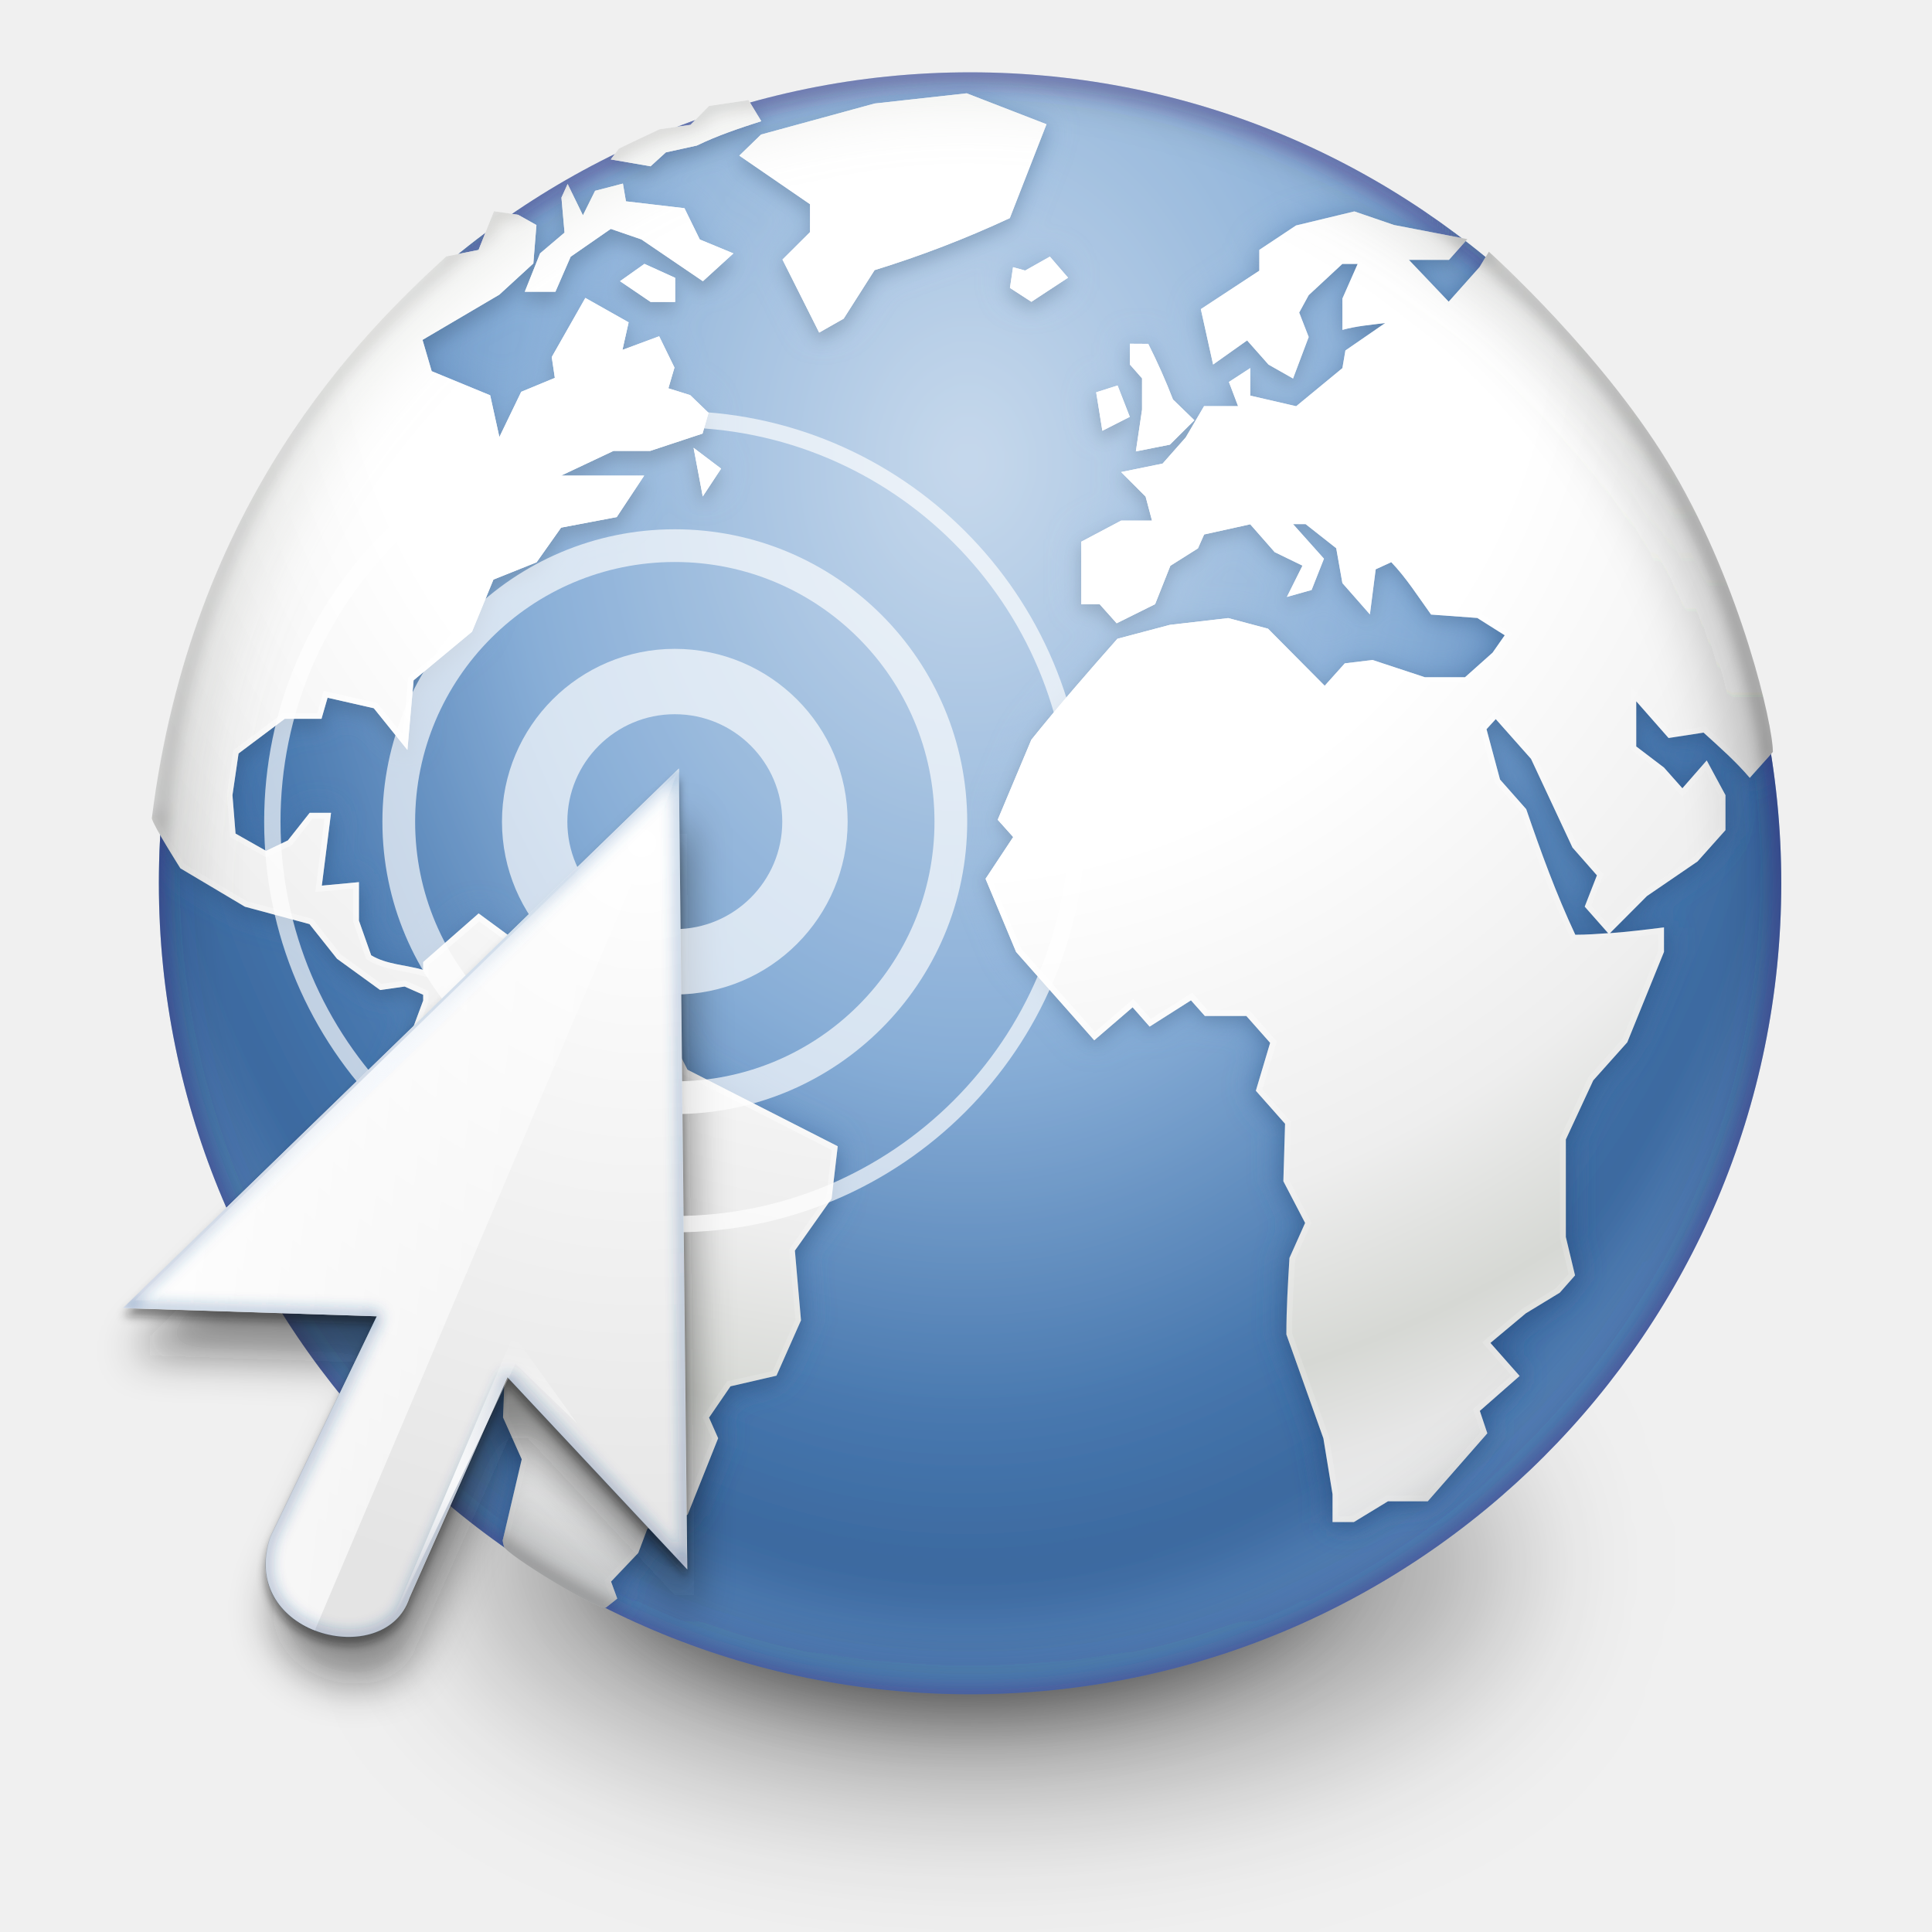
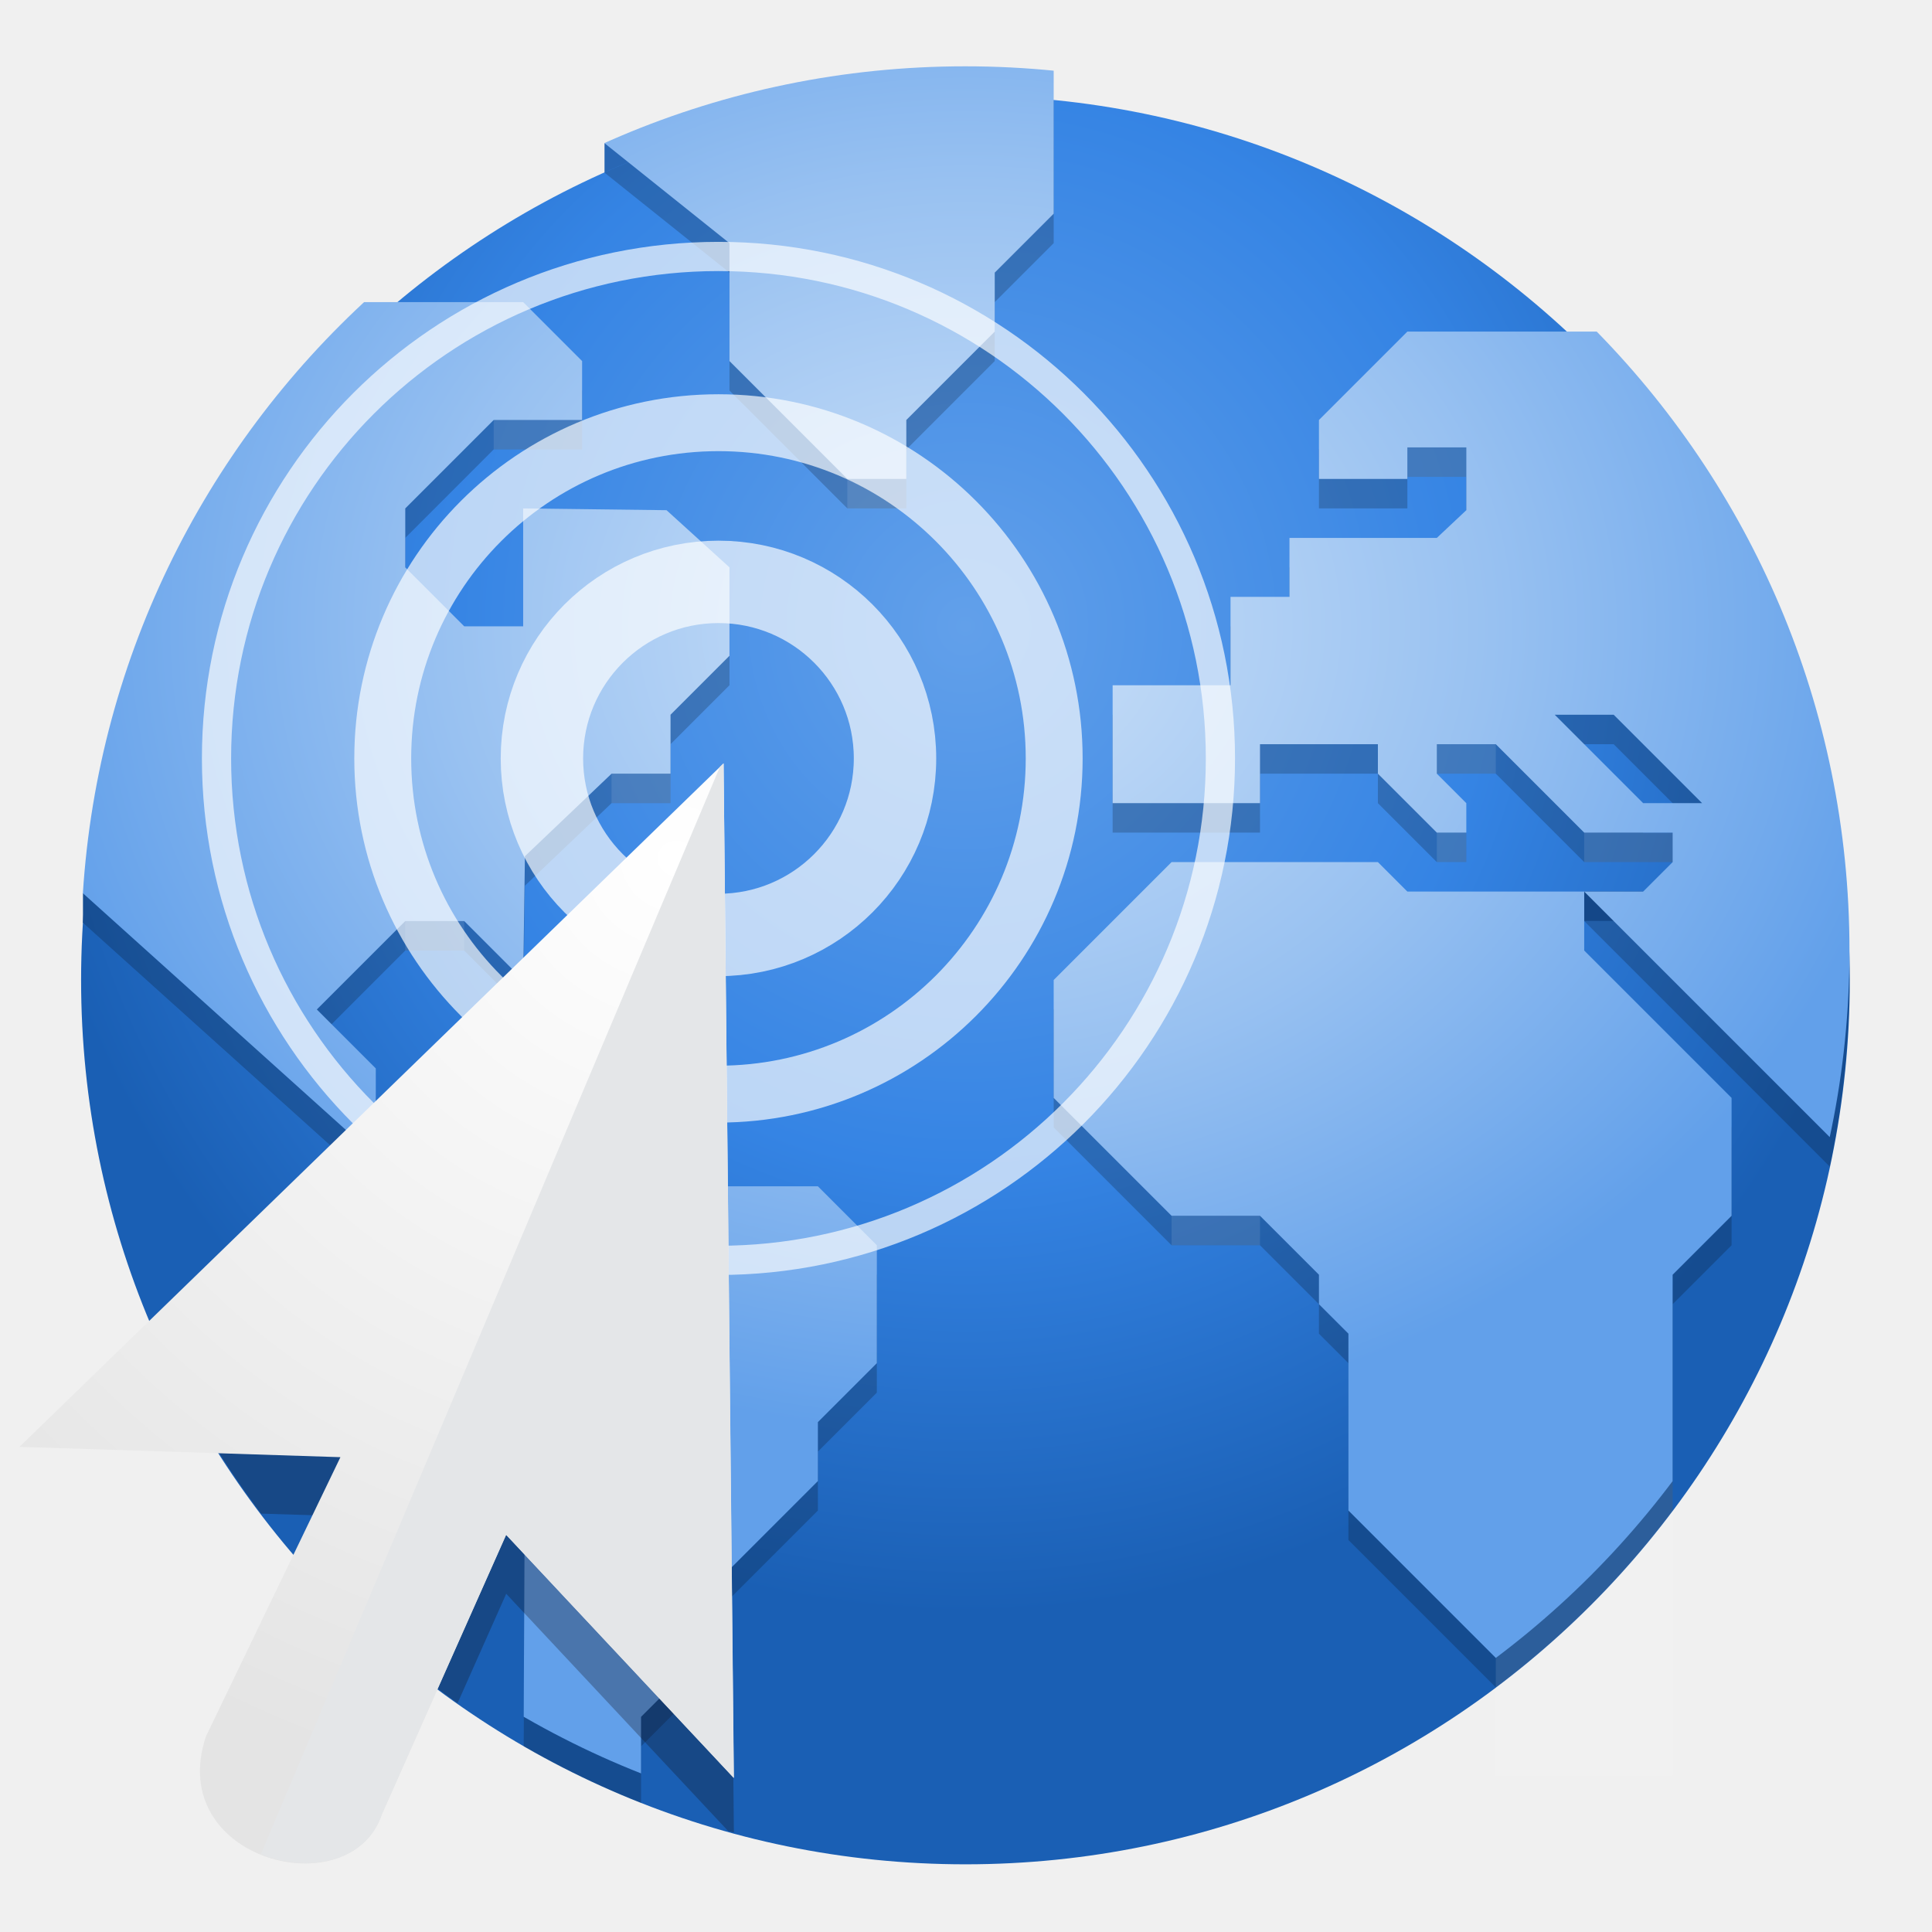
- <svg xmlns="http://www.w3.org/2000/svg" xmlns:xlink="http://www.w3.org/1999/xlink" viewBox="27 87 500 500">
-   <linearGradient id="A" gradientUnits="userSpaceOnUse">
-     <stop offset="0" />
-     <stop offset="1" stop-opacity=".3" />
-   </linearGradient>
-   <clipPath id="B">
-     <use xlink:href="#g" />
+ <svg xmlns="http://www.w3.org/2000/svg" xmlns:xlink="http://www.w3.org/1999/xlink" viewBox="-1.5 -2.5 131.1 131.1">
+   <clipPath id="a">
+     <circle cx="64" cy="236" r="60" />
  </clipPath>
-   <radialGradient id="C" cx="141.29" cy="135.01" r="75.29" gradientTransform="matrix(1.6161 0 0 1.61566 -90.75 -105.68)" gradientUnits="userSpaceOnUse">
-     <stop offset="0" stop-color="#c7d9ec" />
-     <stop offset=".44" stop-color="#88aed7" />
-     <stop offset=".71" stop-color="#4676ad" />
-     <stop offset="1" stop-color="#2e5990" />
+   <radialGradient id="b" cx="256" cy="-46.42" gradientTransform="matrix(1.08446 0 0 1.11651 -21.62 6.22)" gradientUnits="userSpaceOnUse" r="224">
+     <stop offset="0" stop-color="#62a0ea" />
+     <stop offset=".55" stop-color="#3584e4" />
+     <stop offset="1" stop-color="#1a5fb4" />
  </radialGradient>
-   <filter id="D" width="1.07" height="1.07" x="-.04" y="-.04">
-     <feGaussianBlur stdDeviation="3.23" />
-   </filter>
-   <filter id="E" width="1.05" height="1.05" x="-.02" y="-.02">
-     <feGaussianBlur stdDeviation="2.08" />
-   </filter>
-   <radialGradient id="F" cx="143.78" cy="133.06" r="75.29" gradientTransform="matrix(1.8357 .00481 -.0063 2.40266 -118 -221.21)" gradientUnits="userSpaceOnUse">
-     <stop offset="0" stop-color="#c7d9ec" />
-     <stop offset=".44" stop-color="#88aed7" />
-     <stop offset=".71" stop-color="#4676ad" />
-     <stop offset=".82" stop-color="#3b689e" />
-     <stop offset=".93" stop-color="#6491c8" />
-     <stop offset="1" stop-color="#2e5990" />
+   <radialGradient id="c" cx="46.51" cy="236.83" gradientTransform="matrix(.29041 -.00079 .00067 .24464 50.34 156.1)" gradientUnits="userSpaceOnUse" r="224">
+     <stop offset="0" stop-color="#cee2f8" />
+     <stop offset=".55" stop-color="#98c1f1" />
+     <stop offset="1" stop-color="#62a0ea" />
  </radialGradient>
-   <radialGradient id="G" cx="-558.92" cy="149.78" r="75.27" gradientTransform="matrix(1.33013 0 0 1.43495 182.74 -62.24)" xlink:href="#A" />
-   <filter id="H" width="1.02" height="1.02" x="-.01" y="-.01">
-     <feGaussianBlur stdDeviation=".73" />
-   </filter>
-   <clipPath id="I">
-     <path d="M277.18-188.85l-23.84 2.64-29.38 8.03-5.63 5.46 18.3 12.57v7.22l-7.13 7.1 9.5 18.9 6.34-3.6 8-12.56a273.48 273.48 0 0 0 35-13.46l9.5-24.3zm-56.47 1.76l-10.2 1.5-4.8 4.9-8 1.14-7.1 3.34-3.44 1.67-2.1 2.8 10.3 1.78 3.95-3.6 8-1.76c5.46-2.64 10.95-4.46 16.7-6.32zm-32.5 21.6l-7.2 1.87-3.15 6.34-3.96-8.1-1.6 3.53.8 9.05-6.33 5.37-3.96 9.94h7.93l3.95-9.07 10.38-7.2 7.92 2.72 15.92 10.82 7.9-7.2-8.7-3.6-3.97-8.1L189-160.9zm-33.4 7.2l-3.96 9.97-8.36 1.68c-21.9 20.04-66 63.5-76.2 145.44.4 1.9 7.4 12.92 7.4 12.92l16.7 9.94 16.7 4.5 7.12 8.96 11.17 8.1 6.34-.9 4.8 2.12v1.5L130.16 63l-4.75 7.2 1.56 3.6L123 87.26l14.24 26.12 14.33 12.58 6.34 8.97-.73 18.9 4.84 10.83-4.84 20.67c-.08.06-.2.38.26 1.93.6 2.07 24.8 16.92 26.4 15.75 1.56-1.2 2.9-2.3 2.9-2.3l-1.6-4.4 7.04-7.4 2.38-6.3 10.4-3.6 7.9-19.8-2.36-5.33 5.55-8.1 11.9-2.75 6.35-14.33-1.58-18.04 9.5-13.46 1.58-13.55-38.88-19.8-6.42-12.57-11.88-2.73-6.42-17.07-15.83 1.85-13.5-9.93-14.35 12.58V38c-4.33-1.25-9.6-1.4-13.46-3.78l-3.17-8.97V15.3l-9.6.9 2.38-18.84h-5.53L101.5 4.5l-5.64 2.7-7.9-4.47-.8-9.94L88.74-18l11.96-8.97h9.5l1.58-5.46 11.96 2.72 8.7 10.8 1.6-18.03 15.12-12.57L154.7-63l11.17-4.48 6.34-8.97 14.4-2.73 7.1-10.73h-21.5l13.57-6.4h9.5l13.54-4.48 1.55-5.37-4.75-4.58-5.64-1.77 1.57-5.36-3.96-8.1-9.5 3.52 1.6-7.13-11.2-6.32-8.7 15.3.8 5.4-8.7 3.6-5.65 11.7-2.38-10.8-15.14-6.24-2.37-8.1 19.88-11.7 8.8-8.07.8-9.95-4.73-2.65-6.42-.96zm222.7 0l-15.1 3.64-9.5 6.32v5.38L337.77-133l3.18 14.34 8.8-6.24 5.54 6.26 6.35 3.6 4.05-10.74-2.46-6.33 2.46-4.5 8.7-8.08h3.97l-3.95 8.96v8.1c3.65-1 7.35-1.3 11.08-1.77l-10.3 7.1-.78 4.57-11.96 9.86-11.87-2.74v-7.14l-5.54 3.6 2.37 6.26h-8.8l-4.75 8.1-5.97 6.76-10.74 2.2 6.33 6.34 1.66 6.23h-8l-10.3 5.45v16.18h4.75l4.4 4.93 9.95-4.94 3.95-9.94 7.14-4.5 1.6-3.6 11.93-2.63 6.32 7.2 7.2 3.5-4.04 8.1 6.4-1.8 3.2-8.1-8-8.95h3.25l7.92 6.24 1.6 9.03 7.12 8.1 1.5-11.67 4.03-1.85c3.93 4.1 6.98 8.97 10.3 13.56l11.96.88 7.1 4.48-3.15 4.5-7.13 6.36h-10.37L382.2-42.2l-7.17.87-5.2 5.8-14.67-14.77-10.3-2.74-15.13 1.76-13.55 3.6c-7.6 8.6-15.1 17.2-22.27 26.13l-8.7 20.7 4 4.48-7.15 10.8 7.9 18.93 20.23 22.87 9.93-8.54 4.4 5 10.7-6.8 3.6 4.05h10.74l6.15 6.95-3.7 12.4 7.56 8.54-.44 14.87 5.63 10.8-4.05 9.05c-.4 6.63-.8 13.18-.8 19.8l9.58 26.9 2.37 14.45v7.2h5.54l8.8-5.36h10.3l15.42-17.6-1.94-5.8 10.3-9.04-7.56-8.55 9.15-7.65 8.8-5.35 3.95-4.48-2.38-9.94V81.9l7.1-15.3 8.8-9.85 9.5-23.4V27c-4.74.6-9.35 1.16-13.98 1.5l9.57-9.6 13.1-8.96 7.22-8.1v-9.06l-4.85-8.98-6.3 7.2-4.76-5.36-7.18-5.46V-31.5l8.36 9.5 9.06-1.4c4.16 3.78 8.3 7.4 11.96 11.7l5.98-6.7c0-7.14-8.16-42.4-25.6-72.3-17.4-29.86-47.9-57.16-47.9-57.16l-2.4 3.96-8 8.97-10.3-10.82H402l4.75-5.36-19-3.67zm-78.8 11.7l-6.4 3.6-3.14-.86-.8 5.36 5.55 3.6 9.5-6.24zm-104.93 1.88l-6.32 4.48 7.93 5.38h6.34v-6.25zm125.62 20.67v5.36l3.16 3.6v8.1l-1.6 10.8 8.8-1.74 6.35-6.32-5.54-5.37a162.17 162.17 0 0 0-6.4-14.4zm-3.17 10.8l-5.54 1.77 1.6 9.95 7.1-3.6zM206.5-97.1l2.37 12.58 4.75-7.2zm207.6 70.2l9.13 10.3 10.72 22.94 6.33 7.2-3.16 8.1 6.07 6.87c-2.8.2-5.6.4-8.5.4-5-10.68-8.88-21.38-12.7-32.5l-6.78-7.67-3.5-13.02z" />
-   </clipPath>
-   <radialGradient id="J" cx="246.31" cy="-71.05" r="211.17" gradientTransform="matrix(.91939 0 0 .859 19.5 -4.05)" gradientUnits="userSpaceOnUse">
-     <stop offset="0" stop-color="#fff" />
-     <stop offset=".4" stop-color="#fff" />
-     <stop offset="1" stop-opacity=".14" stop-color="#fff" />
-   </radialGradient>
-   <radialGradient id="K" cx="15.12" cy="63.97" r="12.29" gradientTransform="scale(1.64399 .60828)" xlink:href="#A" />
-   <radialGradient id="L" cx="15.12" cy="63.97" r="12.29" gradientTransform="matrix(7.79389 0 0 3.34878 158.2 -24.73)" xlink:href="#A" />
-   <filter id="M" width="1.29" height="1.79" x="-.15" y="-.39">
-     <feGaussianBlur stdDeviation="2.45" />
-   </filter>
-   <filter id="N" width="1.22" height="1.52" x="-.11" y="-.26">
-     <feGaussianBlur stdDeviation="8.91" />
-   </filter>
-   <filter id="O" width="1.04" height="1.02" x="-.02" y="-.01">
-     <feGaussianBlur stdDeviation=".56" />
-   </filter>
-   <filter id="P" width="1.18" height="1.11" x="-.09" y="-.06">
-     <feGaussianBlur stdDeviation="2.69" />
-   </filter>
-   <radialGradient id="Q" cx="17.81" cy="24.15" r="9.13" gradientTransform="matrix(11.20315 0 0 10.73893 234.8 -86.65)" gradientUnits="userSpaceOnUse">
+   <radialGradient id="d" cx="17.81" cy="24.15" gradientTransform="matrix(7.42904 0 0 7.1212 -87.91 43.75)" gradientUnits="userSpaceOnUse" r="9.13">
    <stop offset="0" stop-color="#fff" />
    <stop offset="1" stop-color="#e4e4e4" />
  </radialGradient>
-   <linearGradient id="R" gradientUnits="userSpaceOnUse">
-     <stop offset="0" stop-color="#fff" />
-     <stop offset="1" stop-opacity="0" stop-color="#fff" />
-   </linearGradient>
-   <linearGradient id="S" x1="367.11" x2="461.06" y1="218.87" y2="229.83" xlink:href="#R" />
-   <linearGradient id="T" x1="13.58" x2="13.58" y1="40.47" y2="17.34" gradientUnits="userSpaceOnUse">
-     <stop offset="0" stop-color="#204a87" />
-     <stop offset="1" stop-color="#3f7ab9" />
-   </linearGradient>
-   <clipPath id="U">
-     <use xlink:href="#h" />
-   </clipPath>
-   <filter id="V">
-     <feGaussianBlur stdDeviation=".22" />
-   </filter>
-   <radialGradient id="W" cx="83.5" cy="203.88" r="12.25" gradientTransform="matrix(2.10204 0 0 1.56122 238.19 -62.78)" xlink:href="#R" />
-   <radialGradient id="X" cx="142.66" cy="131.35" r="75.29" gradientTransform="matrix(4.70409 0 0 4.7028 -399.11 -760.26)" gradientUnits="userSpaceOnUse">
-     <stop offset="0" stop-color="#fff" />
-     <stop offset=".44" stop-color="#fff" />
-     <stop offset=".71" stop-color="#eee" />
-     <stop offset=".84" stop-color="#d6d8d4" />
-     <stop offset=".91" stop-color="#e6e6e6" />
-     <stop offset="1" stop-color="#ebedee" />
-   </radialGradient>
-   <filter id="Y" width="1.03" height="1.03" x="-.02" y="-.02">
-     <feGaussianBlur stdDeviation="1.06" />
-   </filter>
-   <linearGradient id="Z" x1="288.56" x2="208.65" y1="70.55" y2="-149.36" gradientUnits="userSpaceOnUse">
-     <stop offset="0" />
-     <stop offset="1" stop-color="#babdb6" />
-   </linearGradient>
-   <filter id="a" width="1.1" height="1.1" x="-.05" y="-.05">
-     <feGaussianBlur stdDeviation="9.03" />
-   </filter>
-   <filter id="b" width="1.02" height="1.02" x="-.01" y="-.01">
-     <feGaussianBlur stdDeviation="2.1" />
-   </filter>
-   <linearGradient id="c" x1="299.52" x2="-61.79" y1="137.53" y2="-311" gradientUnits="userSpaceOnUse">
-     <stop offset="0" />
-     <stop offset="1" stop-opacity="0" />
-   </linearGradient>
-   <radialGradient id="d" cx="126" cy="63.22" r="70" gradientTransform="matrix(1 0 0 .97143 0 1.59)" gradientUnits="userSpaceOnUse">
-     <stop offset="0" stop-color="#f5f8fc" />
-     <stop offset="1" stop-opacity=".17" stop-color="#fff" />
-   </radialGradient>
-   <filter id="e" width="1.05" height="1.05" x="-.02" y="-.02">
-     <feGaussianBlur stdDeviation="2.6" />
-   </filter>
-   <g transform="translate(0 300)">
-     <ellipse cx="276" cy="189.48" fill="url(#L)" filter="url(#N)" opacity=".87" rx="95.93" ry="41.22" />
-     <ellipse cx="24.85" cy="38.91" fill="url(#K)" filter="url(#M)" opacity=".63" rx="20.2" ry="7.48" transform="matrix(7.05125 0 0 8.18835 106.78 -126.6)" />
-     <g clip-path="url(#B)" transform="matrix(1.95236 0 0 1.95236 -5.72 -287.12)">
-       <path fill="url(#F)" d="M275.42 155.05c0 71.82-58.23 130.04-130.06 130.04C73.52 285.1 15.3 226.8 15.3 155c0-71.78 58.2-130 130.02-130S275.4 83.2 275.4 155.03z" filter="url(#e)" />
-       <use xlink:href="#g" y="-1" fill="none" stroke="#0f2341" stroke-width="1.02" filter="url(#D)" />
-       <path fill="url(#C)" d="M144.9 50.34l-12.2 1.35-15.06 4.1-2.88 2.8 9.37 6.42v3.7l-3.65 3.64 4.87 9.7 3.24-1.86 4.1-6.43c6.3-1.92 11.9-4.1 17.9-6.87l4.85-12.42zm-28.92.9l-5.23.76-2.48 2.48-4.1.6-3.65 1.7-1.75.85-1.08 1.45 5.2.9 2.03-1.85 4.1-.9c2.8-1.37 5.6-2.3 8.56-3.26zM99.3 62.27l-3.7.95-1.6 3.24-2.04-4.14-.8 1.8.4 4.64-3.25 2.75-2 5.1h4.1l2-4.6 5.3-3.7 4.06 1.4 8.16 5.53 4.08-3.7-4.46-1.85-2.02-4.15-7.75-.9zm-17.1 3.7l-2.04 5.1-4.28.84c-11.2 10.3-33.77 32.6-39.02 74.58.2.97 3.78 6.62 3.78 6.62l8.56 5.1 8.56 2.3 3.65 4.57 5.78 4.14 3.24-.44 2.43 1.08v.77l-3.24 8.73-2.43 3.7.8 1.85-2.02 6.9 7.3 13.37 7.35 6.45 3.23 4.6-.4 9.66 2.45 5.54L83.4 242c-.04.02-.1.2.13 1 .3 1.04 13.07 8.1 13.88 7.5.8-.6 1.5-1.18 1.5-1.18l-.8-2.25 3.26-3.25 1.2-3.25 5.33-1.85 4.04-10.14-1.2-2.75 2.83-4.15 6.12-1.4 3.24-7.35-.8-9.25 4.86-6.9.8-6.94-19.9-10.12-3.3-6.44-6.08-1.4-3.3-8.74-8.1.93-6.94-5.1-7.35 6.45v1.04c-2.2-.64-4.9-.73-6.9-1.94l-1.6-4.6v-5.1l-4.9.46 1.2-9.64H57.8l-2.85 3.65-2.87 1.4-4.05-2.3-.4-5.1.8-5.5 6.13-4.6h4.87l.8-2.8 6.13 1.4 4.46 5.5.8-9.26 7.75-6.45 2.82-6.95 5.7-2.3 3.23-4.6 7.34-1.4 3.65-5.48h-11l6.95-3.25h4.85l6.94-2.3.8-2.75-2.43-2.35-2.88-.9.8-2.75-2.03-4.15-4.87 1.8.8-3.65-5.7-3.24-4.47 7.84.4 2.75-4.5 1.84-2.9 5.97-1.2-5.54-7.75-3.2-1.2-4.1 10.2-5.9 4.5-4.16.4-5.1-2.43-1.34-3.3-.5zm114.06 0l-7.75 1.84-4.8 3.3v2.75l-7.75 5.1 1.63 7.34 4.5-3.2 2.84 3.2 3.24 1.83 2.08-5.5L189 79.4l1.27-2.3 4.45-4.16h2.02l-2.04 4.6v4.14c1.87-.5 3.76-.66 5.67-.9l-5.3 3.65-.4 2.33-6.14 5.02-6.1-1.4V86.7l-2.84 1.85 1.2 3.2h-4.5l-2.43 4.14-3.06 3.4-5.5 1.14 3.25 3.23.86 3.2h-4.1l-5.26 2.8v8.3h2.43l2.25 2.53 5.1-2.5 2.02-5.1 3.64-2.3.8-1.84 6.14-1.35 3.24 3.7 3.7 1.8-2.07 4.16 3.3-.9 1.6-4.14-4.1-4.6h1.66l4.06 3.2.8 4.66 3.66 4.14.8-6 2.08-.92c2 2.06 3.57 4.56 5.27 6.9l6.1.46 3.64 2.3-1.62 2.3-3.64 3.24h-5.3l-6.95-2.3-3.64.46-2.64 2.97-7.5-7.55-5.28-1.4-7.75.9-6.94 1.85c-3.9 4.4-7.73 8.8-11.4 13.4L149 146.6l2.03 2.3-3.65 5.53 4.06 9.68 10.36 11.77 5.1-4.37 2.24 2.56 5.5-3.47 1.84 2.05h5.5l3.15 3.56-1.94 6.36 3.8 4.37-.2 7.64 2.9 5.5-2.08 4.64c-.2 3.4-.4 6.75-.4 10.14l4.9 13.8 1.22 7.4v3.7h2.84l4.5-2.77h5.3l7.92-9-1-2.98 5.28-4.65-3.83-4.36 4.7-3.93 4.5-2.73 2-2.3-1.2-5.1V189l3.64-7.84 4.5-5.05 4.86-11.92v-3.25c-2.43.3-4.8.6-7.17.77l4.9-4.9 6.7-4.6 3.7-4.17v-4.64c-.8-1.56-1.67-3.08-2.5-4.6l-3.24 3.7-2.43-2.77-3.65-2.8v-5.97l4.26 4.86 4.64-.73c2.14 1.93 4.27 3.8 6.14 6l3.06-3.45c0-3.67-4.2-21.73-13.14-37.04-8.93-15.3-24.56-29.3-24.56-29.3l-1.2 2.03-4.1 4.6-5.28-5.52h5.27l2.4-2.74-9.74-1.84zm-40.37 6l-3.3 1.83-1.6-.45-.4 2.74 2.82 1.8 4.87-3.2zm-53.8.93l-3.25 2.3 4.05 2.75h3.25v-3.2zm64.33 10.6v2.74l1.63 1.84v4.14l-.8 5.54 4.5-.9 3.24-3.24-2.83-2.75a75.97 75.97 0 0 0-3.27-7.4zm-1.62 5.53l-2.83.9.8 5.1 3.67-1.86zm-56.17 8.3l1.22 6.43 2.42-3.7zM215 133.26l4.7 5.27 5.5 11.76 3.23 3.7-1.63 4.1 3.1 3.5c-1.42.1-2.85.2-4.32.2-2.6-5.48-4.56-10.96-6.53-16.66l-3.47-3.93-1.8-6.66z" filter="url(#E)" />
-       <path fill="url(#G)" d="M-546.3 107l-8.55.96-10.55 2.9a.1.1 0 0 0-.05.02l-2 1.95a.1.1 0 0 0 0 .15l6.5 4.48v2.5l-2.52 2.5a.1.1 0 0 0-.02.12l3.4 6.78c-.01.055.025.11.08.12s.11-.025.12-.08l2.27-1.3a.1.1 0 0 0 .03-.03l2.84-4.48c4.4-1.4 8.36-2.9 12.54-4.9a.1.1 0 0 0 .05-.04l3.4-8.7a.1.1 0 0 0-.06-.15l-7.42-2.9a.1.1 0 0 0-.04 0zm-20.26.64l-3.66.54a.1.1 0 0 0-.05.03l-1.7 1.77-2.85.4a.1.1 0 0 0-.03 0l-2.56 1.2-1.3.6a.1.1 0 0 0-.02.04l-.76 1a.1.1 0 0 0 .06.17l3.7.63a.1.1 0 0 0 .1-.05l1.4-1.27 2.85-.64c1.97-.95 3.92-1.6 6-2.27a.1.1 0 0 0 .06-.16l-1.14-1.9a.1.1 0 0 0-.1-.04zm-11.67 7.73l-2.6.66a.1.1 0 0 0-.06.06l-1 2.03-1.32-2.72a.1.1 0 0 0-.18 0l-.58 1.27a.1.1 0 0 0 0 .05l.27 3.2-2.26 1.9a.1.1 0 0 0-.02.03l-.36.9.3-3.46a.1.1 0 0 0-.06-.1l-1.7-.94a.1.1 0 0 0-.04 0l-2.32-.35a.1.1 0 0 0-.1.07l-1.4 3.53c-.1.03-2.33.45-2.95.6a.1.1 0 0 0-.06.03c-7.82 7.2-23.66 22.82-27.34 52.24a.1.1 0 0 0 0 .03c.05.2.24.57.5 1.04l.9 1.56 1.27 2.07a.1.1 0 0 0 .05.05l6 3.57a.1.1 0 0 0 .03 0l5.96 1.6 2.54 3.2a.1.1 0 0 0 .02.02l4 2.9a.1.1 0 0 0 .07.02l2.25-.3 1.6.7v.46l-2.26 6.1-1.7 2.58a.1.1 0 0 0 0 .1l.55 1.28-1.4 4.8a.1.1 0 0 0 0 .07l5.1 9.37a.1.1 0 0 0 .03.05l5.15 4.5 2.24 3.18-.3 6.75a.1.1 0 0 0 0 .04l1.73 3.87-1.73 7.36c-.03.04-.04.1-.04.17 0 .13.04.3.12.58.02.1.08.16.16.24l.35.3c.26.2.63.45 1.07.73a66.51 66.51 0 0 0 6.47 3.54c.45.2.85.4 1.15.5.14.05.27.1.4.1.1.02.17.02.25-.03.6-.42 1.06-.8 1.06-.8a.1.1 0 0 0 0-.12l-.5-1.5 2.2-2.23a.1.1 0 0 0 0-.04l.85-2.2 3.7-1.3a.1.1 0 0 0 .05-.06l2.82-7.1a.1.1 0 0 0 0-.07l-.84-1.87 1.93-2.8 4.27-.98a.1.1 0 0 0 .06-.03l2.27-5.17a.1.1 0 0 0 0-.04l-.57-6.44 3.4-4.8a.1.1 0 0 0 0-.03l.58-4.88a.1.1 0 0 0-.03-.1l-13.9-7.08-2.3-4.5a.1.1 0 0 0-.08-.05l-4.2-.96-2.3-6.07a.1.1 0 0 0-.1-.05l-5.66.66-4.83-3.53a.1.1 0 0 0-.1 0l-5.14 4.5a.1.1 0 0 0-.05.08v.6c-1.5-.4-3.3-.5-4.6-1.3l-1.1-3.16v-3.57a.1.1 0 0 0-.13-.1l-3.3.3.82-6.64a.1.1 0 0 0-.1-.1h-2a.1.1 0 0 0-.08.02l-1.95 2.52-1.95.95-2.76-1.56-.28-3.5.56-3.8 4.25-3.18h3.37a.1.1 0 0 0 .1-.07l.54-1.86 4.15.95 3.1 3.85c.01.055.065.09.12.08s.09-.065.08-.12l.56-6.4 5.4-4.5a.1.1 0 0 0 .03-.02l1.97-4.8 3.96-1.6a.1.1 0 0 0 .06-.05l2.25-3.18 5.1-.97a.1.1 0 0 0 .07-.03l2.57-3.86a.1.1 0 0 0-.07-.13h-7.26l4.42-2.08h3.4l4.86-1.6a.1.1 0 0 0 .05-.08l.58-1.92a.1.1 0 0 0-.03-.1l-1.7-1.63a.1.1 0 0 0-.06-.03l-1.96-.6.54-1.84a.1.1 0 0 0 0-.05l-1.4-2.9a.1.1 0 0 0-.13-.03l-3.22 1.2.53-2.37a.1.1 0 0 0-.04-.1l-4-2.27a.1.1 0 0 0-.15.06l-3.1 5.5a.1.1 0 0 0-.03.04l.3 1.83-3.06 1.27a.1.1 0 0 0-.04.05l-1.9 3.92-.8-3.6a.1.1 0 0 0-.06-.07l-5.4-2.2-.8-2.8 7.05-4.13a.1.1 0 0 0 .04 0l3.1-2.86-.97 2.43a.1.1 0 0 0 .1.14h2.84a.1.1 0 0 0 .1-.05l1.4-3.23 3.66-2.52 2.77.95 5.7 3.88a.1.1 0 0 0 .12 0l2.82-2.6a.1.1 0 0 0-.03-.15l-3.1-1.28-1.4-2.87a.1.1 0 0 0-.08-.05l-5.35-.62-.27-1.54a.1.1 0 0 0-.1-.08zm67.9 2.58a.1.1 0 0 0-.03 0l-5.42 1.3a.1.1 0 0 0-.03 0l-3.4 2.28a.1.1 0 0 0-.1.1v1.86l-5.38 3.5a.1.1 0 0 0-.04.1l1.14 5.1a.1.1 0 0 0 .16.07l3.1-2.2 1.94 2.2a.1.1 0 0 0 .03 0l2.28 1.3a.1.1 0 0 0 .14-.06l1.4-3.84a.1.1 0 0 0 0-.07l-.84-2.24.86-1.53 3.1-2.87h1.22l-1.35 3.06a.1.1 0 0 0 0 .04v2.9a.1.1 0 0 0 .1.08c1.2-.32 2.38-.44 3.58-.58l-3.35 2.32a.1.1 0 0 0-.04.06l-.3 1.6-4.2 3.45-4.16-.95v-2.47a.1.1 0 0 0-.15-.1l-2 1.3a.1.1 0 0 0-.04.12l.8 2.1h-3a.1.1 0 0 0-.1.05l-.72 1.28-1.95-1.9c-.7-1.8-1.48-3.47-2.3-5.17a.1.1 0 0 0-.1-.04h-1.7a.1.1 0 0 0-.1.1v1.92a.1.1 0 0 0 0 .05l1.1 1.26v2.86l-.55 3.88a.1.1 0 0 0 .13.1l3.16-.6a.1.1 0 0 0 .07 0l2-2.04-.7 1.22-2.13 2.4-3.8.8a.1.1 0 0 0-.06.15l2.26 2.26.57 2.1h-2.8a.1.1 0 0 0-.03 0l-3.7 1.95a.1.1 0 0 0-.05.1v5.8a.1.1 0 0 0 .1.1h1.64l1.54 1.73a.1.1 0 0 0 .1 0l3.6-1.76a.1.1 0 0 0 .05-.05l1.4-3.54 2.54-1.6a.1.1 0 0 0 .03-.04l.55-1.26 4.2-.9 2.24 2.53a.1.1 0 0 0 .02.02l2.5 1.2-1.4 2.8a.1.1 0 1 0 .12.16l2.3-.67a.1.1 0 0 0 .05-.07l1.14-2.9a.1.1 0 0 0-.02-.13l-2.72-3.05h.9l2.8 2.2.57 3.2a.1.1 0 0 0 .03.04l2.56 2.9a.1.1 0 0 0 .16-.06l.55-4.15 1.34-.63c1.4 1.44 2.47 3.16 3.65 4.8a.1.1 0 0 0 .08.03l4.26.3 2.44 1.54-1.05 1.52-2.54 2.24h-3.68l-4.84-1.6a.1.1 0 0 0-.03 0l-2.55.3a.1.1 0 0 0-.05.04l-1.8 2-5.17-5.2a.1.1 0 0 0-.06-.04l-3.7-.97-5.44.62-4.87 1.3a.1.1 0 0 0-.02.02c-2.72 3.08-5.4 6.17-8 9.37a.1.1 0 0 0 0 .03l-3.13 7.42a.1.1 0 0 0 .04.1l1.3 1.5-2.52 3.82a.1.1 0 0 0 0 .1l2.84 6.78a.1.1 0 0 0 .02.05l7.26 8.2a.1.1 0 0 0 .15 0l3.5-3 1.5 1.75a.1.1 0 0 0 .1 0l3.78-2.38 1.23 1.4a.1.1 0 0 0 .08.03h3.8l2.15 2.42-1.36 4.4a.1.1 0 0 0 .03.1l2.68 3.02-.15 5.25a.1.1 0 0 0 0 .05l2 3.8-1.44 3.2a.1.1 0 0 0 0 .03c-.16 2.38-.3 4.73-.3 7.1a.1.1 0 0 0 0 .05l3.44 9.65.85 5.15v2.58a.1.1 0 0 0 .1.1h2l3.16-1.9h3.66a.1.1 0 0 0 .07-.04l5.54-6.3a.1.1 0 0 0 .02-.1l-.67-2.02 3.63-3.2a.1.1 0 0 0 0-.14l-2.64-2.98 3.2-2.67 3.14-1.9a.1.1 0 0 0 .04-.02l1.4-1.6a.1.1 0 0 0 .03-.1l-.84-3.55v-9l2.55-5.44 3.16-3.53a.1.1 0 0 0 .02-.02l3.4-8.4.02-2.28a.1.1 0 0 0-.1-.1c-1.6.2-3.2.4-4.76.52l3.23-3.25 4.7-3.2 2.6-2.93a.1.1 0 0 0 .02-.07v-3.25a.1.1 0 0 0 0-.05l-1.76-3.22a.1.1 0 0 0-.15 0l-2.2 2.5-1.63-1.84a.1.1 0 0 0 0-.03l-2.5-1.9v-3.9l2.83 3.2a.1.1 0 0 0 .1.06l3.2-.5c1.47 1.34 2.93 2.63 4.23 4.15a.1.1 0 0 0 .15 0l2.17-2.4a.1.1 0 0 0 .02-.06c0-.66-.2-1.93-.6-3.65a70.9 70.9 0 0 0-1.7-6.3 79.42 79.42 0 0 0-6.93-16.04c-6.27-10.73-17.22-20.53-17.22-20.53a.1.1 0 0 0-.15.04l-.85 1.4-2.8 3.15-3.44-3.65h3.48a.1.1 0 0 0 .07-.02l1.7-1.9a.1.1 0 0 0-.04-.18l-6.8-1.28-3.7-1.3a.1.1 0 0 0-.05 0zm-28.28 4.2a.1.1 0 0 0-.1 0l-2.23 1.3-1.1-.32a.1.1 0 0 0-.1.1l-.3 1.9a.1.1 0 0 0 .06.1l2 1.3a.1.1 0 0 0 .1 0l3.4-2.25a.1.1 0 0 0 .03-.15l-1.7-1.96a.1.1 0 0 0-.1-.04zm-37.68.66a.1.1 0 0 0-.05.08l-2.28 1.6a.1.1 0 0 0 0 .17l2.83 1.93a.1.1 0 0 0 .06 0h2.26a.1.1 0 0 0 .1-.1v-2.23a.1.1 0 0 0-.06-.1l-2.83-1.3zm43.9 11.3l-2 .7a.1.1 0 0 0-.07.1l.56 3.58a.1.1 0 0 0 .14.08l2.56-1.28a.1.1 0 0 0 .05-.12l-1.13-2.9a.1.1 0 0 0-.1-.06zm-39.33 5.8c-.05-.028-.112-.01-.14.04s-.01.112.04.14l.86 4.5a.1.1 0 0 0 .17.05l1.7-2.6a.1.1 0 0 0-.02-.13l-2.54-1.93a.1.1 0 0 0-.06-.02zm74.45 25.48l3.2 3.6 3.83 8.22 2.24 2.54-1.12 2.86a.1.1 0 0 0 .02.1l2.04 2.3c-.9.04-1.83.1-2.76.1-1.8-3.8-3.16-7.6-4.54-11.6a.1.1 0 0 0 0-.03l-2.4-2.73-1.24-4.6z" filter="url(#H)" opacity=".16" transform="matrix(1.42822 0 0 1.42822 925.13 -101.62)" />
-       <circle cx="-563.87" cy="180.14" r="75.51" fill="none" stroke="#320d69" stroke-width=".7" filter="url(#Y)" transform="matrix(1.42952 0 0 1.42952 951.25 -102.11)" />
+   <g transform="translate(0 -172)">
+     <path d="m39.52 179.22v2l4.02-.16.1-2z" fill="#2967b4" />
+     <path d="m4.13 230.12v2l4-.16.1-2z" fill="#164e93" />
+     <circle cx="256" cy="44" fill="url(#b)" r="224" transform="matrix(.2679 0 0 .2679 -4.57 224.21)" />
+     <use clip-path="url(#a)" opacity=".2" xlink:href="#e" />
+     <path d="m100 270h12v20h-12z" fill="#fff" opacity=".1" />
+     <path d="m106 230v2h4v-2z" fill="#144788" />
+     <use clip-path="url(#a)" fill="url(#c)" xlink:href="#e" y="-2" />
+     <path d="m78 252h6v2h-6zm-52-20h4v2h-4zm6-34h6v2h-6zm8 24h4v2h-4zm56-2h4v2h-4zm0 6h2v2h-2zm10 0h6v2h-6zm-12-26.14h4v2h-4zm-38 2.14h4v2h-4z" fill="#fff" opacity=".1" />
+     <g fill="none" opacity=".67" stroke="#fff" stroke-linejoin="round">
+       <circle cx="47.253" cy="220.964" r="11.98" stroke-width="5.592" />
+       <circle cx="47.253" cy="220.964" r="22.781" stroke-width="3.861" />
+       <circle cx="47.253" cy="220.964" r="34.061" stroke-width="1.982" />
    </g>
-     <g clip-path="url(#I)">
-       <path fill="url(#X)" d="M620.94 15.6c0 189.3-153.52 342.78-342.87 342.78C88.7 358.38-64.8 204.9-64.8 15.58c0-189.3 153.5-342.75 342.87-342.75 189.35 0 342.87 153.45 342.87 342.76z" />
-       <g fill="none">
-         <path stroke="url(#J)" stroke-width="3" d="M277.18-188.85l-23.84 2.64-29.38 8.03-5.63 5.46 18.3 12.57v7.22l-7.13 7.1 9.5 18.9 6.34-3.6 8-12.56a274.98 274.98 0 0 0 35-13.46l9.5-24.3zm-56.47 1.76l-10.2 1.5-4.8 4.9-8 1.14-7.1 3.34-3.44 1.67-2.1 2.8 10.3 1.78 3.95-3.6 8-1.76c5.46-2.64 10.95-4.46 16.7-6.32zm-32.5 21.6l-7.2 1.87-3.15 6.34-3.96-8.1-1.6 3.53.8 9.05-6.33 5.37-3.96 9.94h7.93l3.95-9.07 10.38-7.2 7.92 2.72 15.92 10.82 7.9-7.2-8.7-3.6-3.97-8.1L189-160.9zm-4.4 368.58c1.6-1.2 2.9-2.3 2.9-2.3l-1.55-4.38 7.04-7.4 2.37-6.34 10.4-3.6 7.9-19.78-2.35-5.36 5.55-8.1 11.97-2.7 6.34-14.35-1.6-18.02 9.5-13.45 1.6-13.54-38.9-19.8-6.4-12.56-11.87-2.72-6.42-17.06-15.8 1.84-13.55-9.93L136.47 36v2c-4.33-1.25-9.6-1.4-13.46-3.78l-3.1-8.97V15.3l-9.6.9 2.37-18.84h-5.54L101.6 4.5l-5.64 2.7L88 2.7l-.8-9.94L88.78-18l11.96-8.96h9.5l1.58-5.48 11.96 2.73 8.7 10.82 1.6-18.03 15.13-12.6 5.6-13.5 11.17-4.47 6.34-8.97 14.34-2.73 7.13-10.73h-21.5l13.54-6.34h9.5l13.56-4.48 1.57-5.36-4.75-4.57-5.64-1.76 1.6-5.4-3.97-8.1-9.5 3.5 1.6-7.12-11.17-6.33-8.72 15.3.8 5.37-8.7 3.6-5.64 11.7-2.38-10.8-15.13-6.25-2.36-8.1 19.87-11.7 8.8-8.1.8-9.94-4.75-2.65-6.42-.96-3.96 9.93-8.36 1.68M66.24-1.22c.4 1.9 7.4 12.92 7.4 12.92l16.7 9.94 16.73 4.5 7.12 8.96 11.13 8.1 6.34-.9 4.72 2.12v1.5l-6.34 17.06-4.76 7.2 1.6 3.6-3.96 13.47 14.25 26.12 14.32 12.58 6.34 8.97-.76 18.9 4.85 10.83-4.84 20.67c-.05.06-.2.38.3 1.93m255.07-335.1l-2.37 3.95-8 8.97-10.3-10.82h10.3l4.73-5.37-19-3.6-10.37-3.62-15.13 3.6-9.5 6.33v5.3l-15.13 9.94 3.2 14.32 8.8-6.26 5.53 6.25 6.34 3.6L365.6-126l-2.43-6.33 2.43-4.5 8.72-8.1h3.96l-3.93 8.97v8.1c3.64-1 7.34-1.3 11.07-1.77l-10.28 7.13-.8 4.56-12 9.9-11.87-2.75v-7.13l-5.55 3.6 2.34 6.25h-8.8l-4.76 8.1-5.98 6.73-10.73 2.2 6.32 6.34 1.67 6.23h-8L306.68-73v16.2h4.75l4.4 4.9 9.94-4.92 3.96-9.94 7.13-4.5 1.6-3.6 11.92-2.65 6.36 7.24 7.2 3.5-4.07 8.1 6.43-1.75 3.17-8.1-8-8.97h3.25l7.92 6.24 1.6 9.08 7.1 8.1 1.5-11.63 4.04-1.84c3.94 4.07 7 8.95 10.3 13.54l11.97.88 7.1 4.48-3.16 4.48-7.1 6.37h-10.36l-13.52-4.5-7.15.88-5.2 5.8L355.1-50.4l-10.3-2.7-15.14 1.75-13.55 3.6c-7.6 8.6-15.1 17.2-22.27 26.12l-8.7 20.7 3.96 4.48-7.14 10.8L290 33.3l20.22 22.87 9.94-8.54 4.4 5 10.72-6.76 3.6 4.05h10.72l6.15 6.95L352 69.3l7.56 8.54-.44 14.87 5.63 10.8-4.05 9.05c-.4 6.63-.8 13.18-.8 19.8l9.58 26.9 2.37 14.45v7.2h5.54l8.8-5.36h10.3l15.42-17.6-1.94-5.8 10.3-9.04-7.56-8.55 9.15-7.65 8.8-5.35 3.95-4.48-2.38-9.94V81.9l7.1-15.3 8.8-9.85 9.5-23.4V27c-4.74.6-9.35 1.16-13.98 1.5l9.57-9.6 13.1-8.96 7.22-8.1v-9.06l-4.85-8.98-6.3 7.2-4.76-5.36-7.18-5.46V-31.5l8.36 9.5 9.06-1.4c4.16 3.78 8.3 7.4 11.96 11.7l5.98-6.7M298.66-146.62l-6.33 3.6-3.15-.87-.8 5.4 5.55 3.6 9.5-6.22zm-104.94 1.85l-6.32 4.48 7.92 5.4h6.3v-6.23zm125.6 20.67v5.35l3.2 3.6v8.1l-1.6 10.82 8.8-1.76 6.33-6.3-5.54-5.35c-1.84-4.97-4.1-9.65-6.4-14.42zm-3.15 10.8l-5.54 1.77 1.6 9.94 7.1-3.6zm-109.7 16.2l2.38 12.57 4.75-7.2zm207.6 70.18l9.14 10.3 10.7 22.95 6.36 7.22-3.17 8.1 6.05 6.85c-2.8.2-5.58.35-8.45.35-5.06-10.64-8.9-21.33-12.76-32.46l-6.78-7.7-3.52-13z" />
-         <use xlink:href="#i" stroke="url(#Z)" stroke-width="4" filter="url(#a)" />
-         <use xlink:href="#i" stroke="url(#c)" filter="url(#b)" />
-       </g>
-     </g>
+     <path d="m47.6 225.3-37.67 36.57a60 60 0 0 0 6.29 10.34l5.38.17-1.9 3.97a60 60 0 0 0 9.85 8.72l3.3-7.42 15.06 16.1a60 60 0 0 0 .39.1l-.7-68.53z" fill="#12121c" opacity=".3" />
+     <path d="m47.6 209.3-47.78 46.38 21.78.7-9.13 18.96c-2.8 8.43 9.83 11.6 11.94 5.27l8.43-18.96 15.45 16.5z" fill="url(#d)" transform="translate(0 12)" />
+     <path d="m47.6 221.3-.25.24-31.15 73.78c3.14 1.28 7.12.6 8.22-2.72l8.43-18.96 15.45 16.5z" fill="#e4e6e8" />
  </g>
-   <g transform="matrix(1.99734 0 0 1.99734 -674.42 -39.72)" fill="#0f0f0f">
-     <path d="M439.14 164.08L367.1 234l32.84 1.06-13.77 28.6c-4.23 12.7 14.83 17.48 18 7.94L416.9 243l23.3 24.9z" filter="url(#O)" opacity=".44" />
-     <path d="M440.14 169.08L368.1 239l32.84 1.06-13.77 28.6c-4.23 12.7 14.83 17.48 18 7.94L417.9 248l23.3 24.9z" filter="url(#P)" opacity=".44" />
-   </g>
-   <g fill="none" stroke="#fff" opacity=".67" stroke-linejoin="round">
-     <circle cx="201.64" cy="299.65" r="36.27" stroke-width="16.92" />
-     <circle cx="201.64" cy="299.65" r="71.44" stroke-width="8.47" />
-     <circle cx="201.64" cy="299.65" r="104.16" stroke-width="4.23" />
-   </g>
-   <g transform="matrix(1.99734 0 0 1.99734 -674.42 -39.72)">
-     <path fill="url(#Q)" d="M439.14 163.02l-72.03 69.9L400 234l-13.77 28.6c-4.23 12.7 14.83 17.43 18 7.9l12.7-28.6 23.3 24.9z" />
-     <path fill="url(#S)" d="M439.14 163.02l-72.03 69.92L400 234l-13.77 28.6c-2.04 6.1 1.34 10.4 5.74 12.1l47.24-111.3z" />
-   </g>
-   <use xlink:href="#h" fill="none" stroke="url(#T)" stroke-linejoin="round" stroke-width=".12" clip-path="url(#U)" filter="url(#V)" transform="matrix(8.46318 0 0 8.46318 39.78 135.66)" />
-   <path fill="url(#W)" d="M401.46 274.64l16.5-34.5 8 7.75-8.25-11.5z" transform="matrix(1.99734 0 0 1.99734 -674.42 -39.72)" />
-   <path fill="url(#d)" d="M62 123.5l140-136-3 8.5L67.5 123.5z" transform="translate(0 300)" />
-   <defs>
-     <path id="g" d="M252.88 155.05c0 59.38-48.14 107.5-107.52 107.5-59.4 0-107.54-48.12-107.54-107.5 0-59.37 48.15-107.5 107.54-107.5 59.38 0 107.52 48.13 107.52 107.5z" />
-     <path id="h" d="M19.25 17.75l-17 16.5 7.75.25-3.25 6.75c-1 3 3.5 4.13 4.25 1.88l3-6.76 5.5 5.88z" />
-     <path id="i" d="M277.73-194.5a209.76 209.76 0 0 0-56.5 7.8l-.25-.43-10.16 1.5-3.56 3.56a209.76 209.76 0 0 0-5.62 1.87l-3.6.52-7.1 3.32-3.4 1.67-.9 1.27a209.76 209.76 0 0 0-26.97 15.63l-4.33-.66-2.1 5.26a209.76 209.76 0 0 0-7.66 5.77l-2.5.53.2 1.5A209.76 209.76 0 0 0 68.7.86l-1.45-3c.1.5.68 1.62 1.44 3a209.76 209.76 0 0 0-.78 14.4 209.76 209.76 0 1 0 419.59.01 209.76 209.76 0 0 0-2.87-34.07l.37-.42-.54-.95a209.76 209.76 0 0 0-70.3-123.78l-2.34-4.13-.88 1.46a209.76 209.76 0 0 0-5.3-4.04l.58-.66-1.93-.37a209.76 209.76 0 0 0-126.6-42.8z" />
-   </defs>
+   <path id="e" d="m38 176v4l10 8v8l8 8h4v-4l6-6v-4l4-4v-10zm-4 16h-30v40l20 18v-6l-4-4 6-6h4l4 4 .12-8.4 5.88-5.6h4v-4l4-4v-6l-4.27-3.88-9.73-.12v8h-4l-4-4v-4l6-6h6v-4zm60 2-6 6v4h6v-2.14h4v4.26l-2 1.88h-10v4h-4v6h-8v8h10v-4h8v2l4 4h2v-2l-2-2v-2h4l6 6h6v2l-2 2h-4l18 18v-56h-28zm12 38h-12l-2-2h-14l-8 8v8l8 8h6l4 4v2l2 2v12l14 14h8v-30l4-4v-8l-10-10zm-2-12h4l6 6h-4zm-74 28-4 4v10l8.12 8.14-.12 25.86h8v-8l6-6v-4l6-6v-4l4-4v-8l-4-4h-8l-4-4z" />
</svg>
